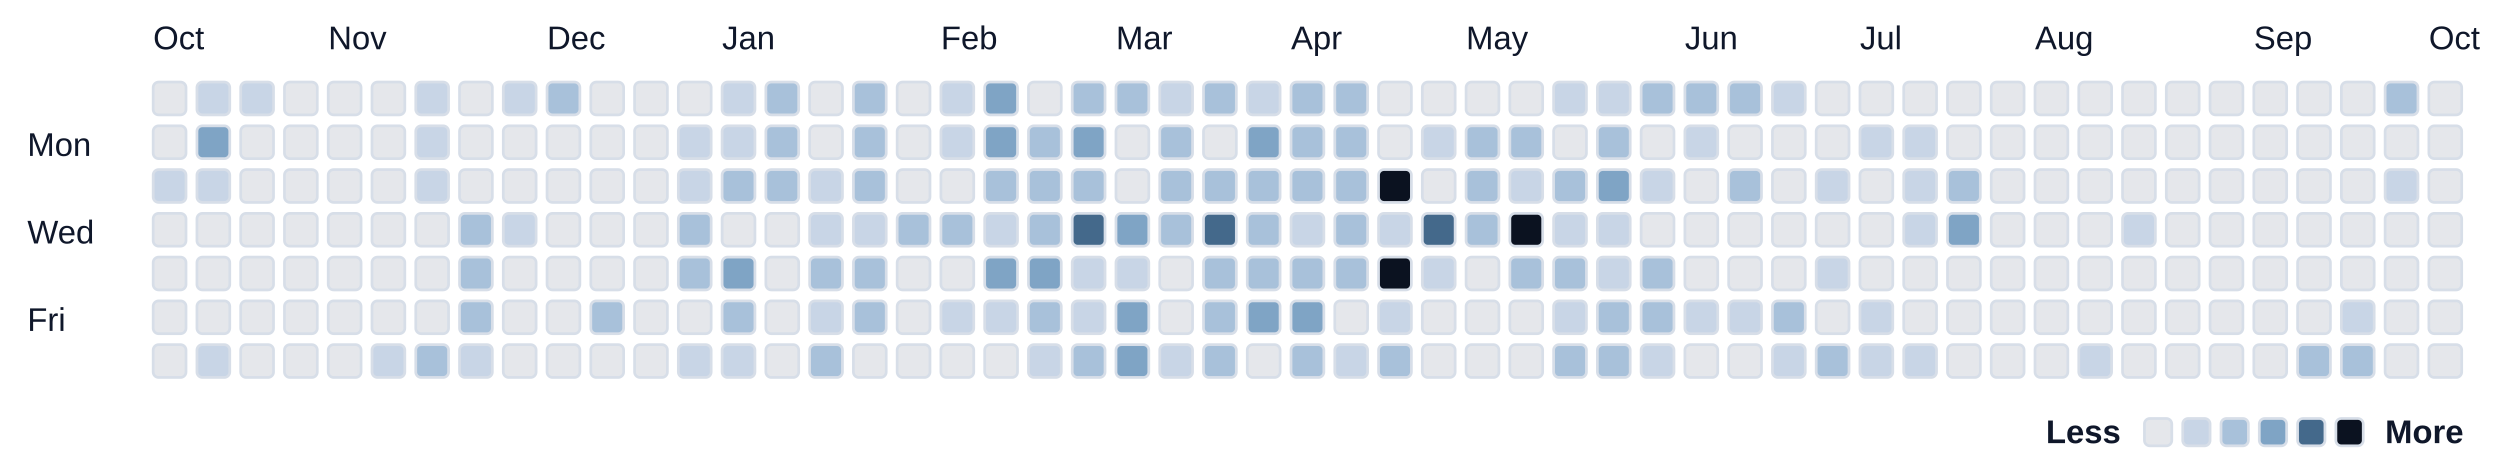
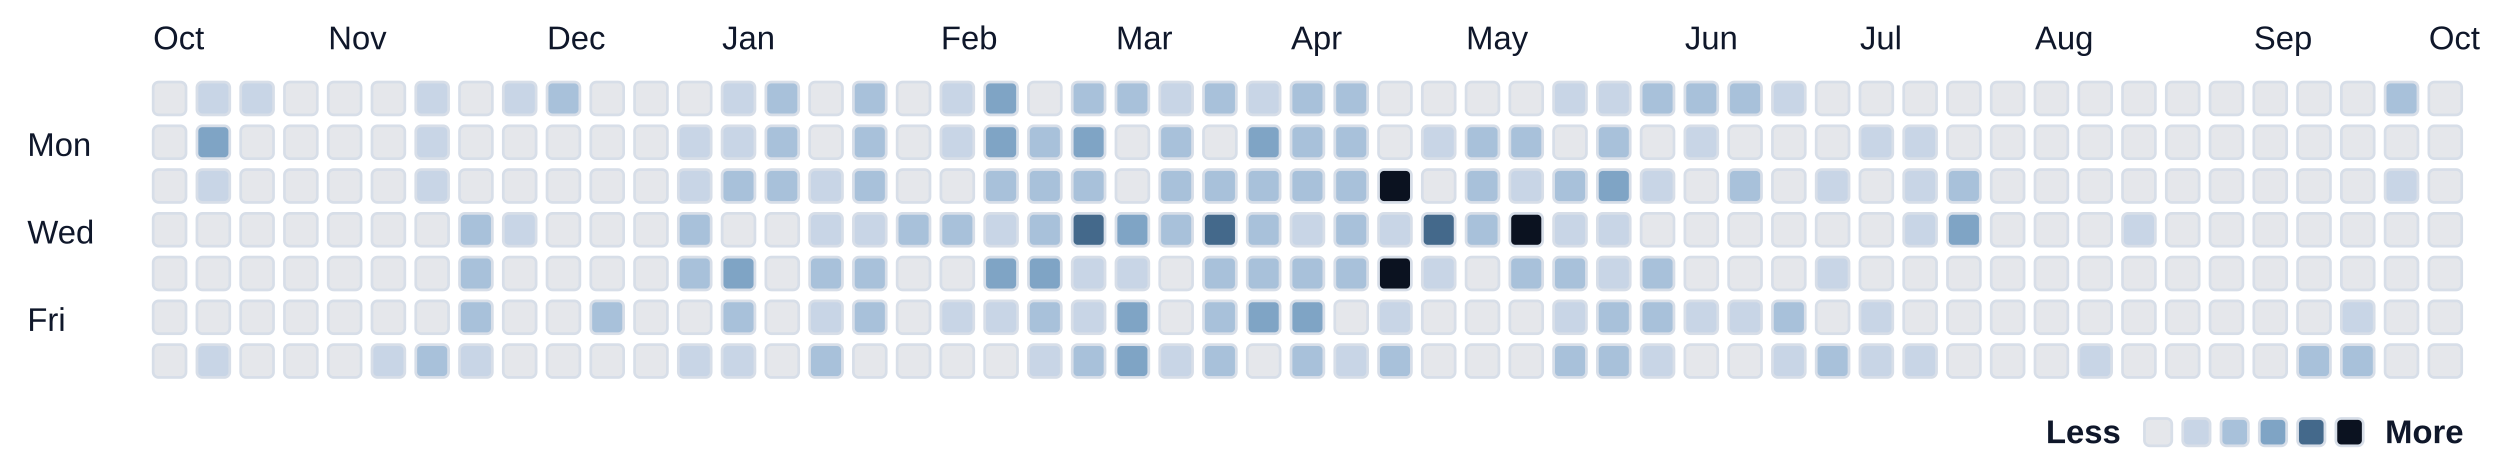
<svg xmlns="http://www.w3.org/2000/svg" baseProfile="tiny" height="174" version="1.2" width="914">
  <defs />
  <text fill="#0F172A" font-family="Segoe UI, Arial, sans-serif" font-size="12px" x="56" y="18">Oct</text>
  <text fill="#0F172A" font-family="Segoe UI, Arial, sans-serif" font-size="12px" x="120" y="18">Nov</text>
  <text fill="#0F172A" font-family="Segoe UI, Arial, sans-serif" font-size="12px" x="200" y="18">Dec</text>
  <text fill="#0F172A" font-family="Segoe UI, Arial, sans-serif" font-size="12px" x="264" y="18">Jan</text>
  <text fill="#0F172A" font-family="Segoe UI, Arial, sans-serif" font-size="12px" x="344" y="18">Feb</text>
  <text fill="#0F172A" font-family="Segoe UI, Arial, sans-serif" font-size="12px" x="408" y="18">Mar</text>
  <text fill="#0F172A" font-family="Segoe UI, Arial, sans-serif" font-size="12px" x="472" y="18">Apr</text>
  <text fill="#0F172A" font-family="Segoe UI, Arial, sans-serif" font-size="12px" x="536" y="18">May</text>
  <text fill="#0F172A" font-family="Segoe UI, Arial, sans-serif" font-size="12px" x="616" y="18">Jun</text>
  <text fill="#0F172A" font-family="Segoe UI, Arial, sans-serif" font-size="12px" x="680" y="18">Jul</text>
  <text fill="#0F172A" font-family="Segoe UI, Arial, sans-serif" font-size="12px" x="744" y="18">Aug</text>
  <text fill="#0F172A" font-family="Segoe UI, Arial, sans-serif" font-size="12px" x="824" y="18">Sep</text>
  <text fill="#0F172A" font-family="Segoe UI, Arial, sans-serif" font-size="12px" x="888" y="18">Oct</text>
  <text fill="#0F172A" font-family="Segoe UI, Arial, sans-serif" font-size="12px" x="10" y="57">Mon</text>
  <text fill="#0F172A" font-family="Segoe UI, Arial, sans-serif" font-size="12px" x="10" y="89">Wed</text>
  <text fill="#0F172A" font-family="Segoe UI, Arial, sans-serif" font-size="12px" x="10" y="121">Fri</text>
  <rect fill="#E5E7EB" height="12" rx="2" ry="2" stroke="#D7DEE8" stroke-width="1" width="12" x="56" y="30" />
  <rect fill="#E5E7EB" height="12" rx="2" ry="2" stroke="#D7DEE8" stroke-width="1" width="12" x="56" y="46" />
-   <rect fill="#C8D5E6" height="12" rx="2" ry="2" stroke="#D7DEE8" stroke-width="1" width="12" x="56" y="62" />
+   <rect fill="#E5E7EB" height="12" rx="2" ry="2" stroke="#D7DEE8" stroke-width="1" width="12" x="56" y="62" />
  <rect fill="#E5E7EB" height="12" rx="2" ry="2" stroke="#D7DEE8" stroke-width="1" width="12" x="56" y="78" />
  <rect fill="#E5E7EB" height="12" rx="2" ry="2" stroke="#D7DEE8" stroke-width="1" width="12" x="56" y="94" />
  <rect fill="#E5E7EB" height="12" rx="2" ry="2" stroke="#D7DEE8" stroke-width="1" width="12" x="56" y="110" />
  <rect fill="#E5E7EB" height="12" rx="2" ry="2" stroke="#D7DEE8" stroke-width="1" width="12" x="56" y="126" />
  <rect fill="#C8D5E6" height="12" rx="2" ry="2" stroke="#D7DEE8" stroke-width="1" width="12" x="72" y="30" />
  <rect fill="#7FA4C5" height="12" rx="2" ry="2" stroke="#D7DEE8" stroke-width="1" width="12" x="72" y="46" />
  <rect fill="#C8D5E6" height="12" rx="2" ry="2" stroke="#D7DEE8" stroke-width="1" width="12" x="72" y="62" />
  <rect fill="#E5E7EB" height="12" rx="2" ry="2" stroke="#D7DEE8" stroke-width="1" width="12" x="72" y="78" />
  <rect fill="#E5E7EB" height="12" rx="2" ry="2" stroke="#D7DEE8" stroke-width="1" width="12" x="72" y="94" />
  <rect fill="#E5E7EB" height="12" rx="2" ry="2" stroke="#D7DEE8" stroke-width="1" width="12" x="72" y="110" />
  <rect fill="#C8D5E6" height="12" rx="2" ry="2" stroke="#D7DEE8" stroke-width="1" width="12" x="72" y="126" />
  <rect fill="#C8D5E6" height="12" rx="2" ry="2" stroke="#D7DEE8" stroke-width="1" width="12" x="88" y="30" />
  <rect fill="#E5E7EB" height="12" rx="2" ry="2" stroke="#D7DEE8" stroke-width="1" width="12" x="88" y="46" />
  <rect fill="#E5E7EB" height="12" rx="2" ry="2" stroke="#D7DEE8" stroke-width="1" width="12" x="88" y="62" />
  <rect fill="#E5E7EB" height="12" rx="2" ry="2" stroke="#D7DEE8" stroke-width="1" width="12" x="88" y="78" />
  <rect fill="#E5E7EB" height="12" rx="2" ry="2" stroke="#D7DEE8" stroke-width="1" width="12" x="88" y="94" />
  <rect fill="#E5E7EB" height="12" rx="2" ry="2" stroke="#D7DEE8" stroke-width="1" width="12" x="88" y="110" />
  <rect fill="#E5E7EB" height="12" rx="2" ry="2" stroke="#D7DEE8" stroke-width="1" width="12" x="88" y="126" />
  <rect fill="#E5E7EB" height="12" rx="2" ry="2" stroke="#D7DEE8" stroke-width="1" width="12" x="104" y="30" />
  <rect fill="#E5E7EB" height="12" rx="2" ry="2" stroke="#D7DEE8" stroke-width="1" width="12" x="104" y="46" />
  <rect fill="#E5E7EB" height="12" rx="2" ry="2" stroke="#D7DEE8" stroke-width="1" width="12" x="104" y="62" />
  <rect fill="#E5E7EB" height="12" rx="2" ry="2" stroke="#D7DEE8" stroke-width="1" width="12" x="104" y="78" />
  <rect fill="#E5E7EB" height="12" rx="2" ry="2" stroke="#D7DEE8" stroke-width="1" width="12" x="104" y="94" />
  <rect fill="#E5E7EB" height="12" rx="2" ry="2" stroke="#D7DEE8" stroke-width="1" width="12" x="104" y="110" />
  <rect fill="#E5E7EB" height="12" rx="2" ry="2" stroke="#D7DEE8" stroke-width="1" width="12" x="104" y="126" />
  <rect fill="#E5E7EB" height="12" rx="2" ry="2" stroke="#D7DEE8" stroke-width="1" width="12" x="120" y="30" />
  <rect fill="#E5E7EB" height="12" rx="2" ry="2" stroke="#D7DEE8" stroke-width="1" width="12" x="120" y="46" />
  <rect fill="#E5E7EB" height="12" rx="2" ry="2" stroke="#D7DEE8" stroke-width="1" width="12" x="120" y="62" />
  <rect fill="#E5E7EB" height="12" rx="2" ry="2" stroke="#D7DEE8" stroke-width="1" width="12" x="120" y="78" />
  <rect fill="#E5E7EB" height="12" rx="2" ry="2" stroke="#D7DEE8" stroke-width="1" width="12" x="120" y="94" />
  <rect fill="#E5E7EB" height="12" rx="2" ry="2" stroke="#D7DEE8" stroke-width="1" width="12" x="120" y="110" />
  <rect fill="#E5E7EB" height="12" rx="2" ry="2" stroke="#D7DEE8" stroke-width="1" width="12" x="120" y="126" />
  <rect fill="#E5E7EB" height="12" rx="2" ry="2" stroke="#D7DEE8" stroke-width="1" width="12" x="136" y="30" />
  <rect fill="#E5E7EB" height="12" rx="2" ry="2" stroke="#D7DEE8" stroke-width="1" width="12" x="136" y="46" />
  <rect fill="#E5E7EB" height="12" rx="2" ry="2" stroke="#D7DEE8" stroke-width="1" width="12" x="136" y="62" />
  <rect fill="#E5E7EB" height="12" rx="2" ry="2" stroke="#D7DEE8" stroke-width="1" width="12" x="136" y="78" />
  <rect fill="#E5E7EB" height="12" rx="2" ry="2" stroke="#D7DEE8" stroke-width="1" width="12" x="136" y="94" />
  <rect fill="#E5E7EB" height="12" rx="2" ry="2" stroke="#D7DEE8" stroke-width="1" width="12" x="136" y="110" />
  <rect fill="#C8D5E6" height="12" rx="2" ry="2" stroke="#D7DEE8" stroke-width="1" width="12" x="136" y="126" />
  <rect fill="#C8D5E6" height="12" rx="2" ry="2" stroke="#D7DEE8" stroke-width="1" width="12" x="152" y="30" />
  <rect fill="#C8D5E6" height="12" rx="2" ry="2" stroke="#D7DEE8" stroke-width="1" width="12" x="152" y="46" />
  <rect fill="#C8D5E6" height="12" rx="2" ry="2" stroke="#D7DEE8" stroke-width="1" width="12" x="152" y="62" />
  <rect fill="#E5E7EB" height="12" rx="2" ry="2" stroke="#D7DEE8" stroke-width="1" width="12" x="152" y="78" />
  <rect fill="#E5E7EB" height="12" rx="2" ry="2" stroke="#D7DEE8" stroke-width="1" width="12" x="152" y="94" />
  <rect fill="#E5E7EB" height="12" rx="2" ry="2" stroke="#D7DEE8" stroke-width="1" width="12" x="152" y="110" />
  <rect fill="#A8C1DA" height="12" rx="2" ry="2" stroke="#D7DEE8" stroke-width="1" width="12" x="152" y="126" />
  <rect fill="#E5E7EB" height="12" rx="2" ry="2" stroke="#D7DEE8" stroke-width="1" width="12" x="168" y="30" />
  <rect fill="#E5E7EB" height="12" rx="2" ry="2" stroke="#D7DEE8" stroke-width="1" width="12" x="168" y="46" />
  <rect fill="#E5E7EB" height="12" rx="2" ry="2" stroke="#D7DEE8" stroke-width="1" width="12" x="168" y="62" />
  <rect fill="#A8C1DA" height="12" rx="2" ry="2" stroke="#D7DEE8" stroke-width="1" width="12" x="168" y="78" />
  <rect fill="#A8C1DA" height="12" rx="2" ry="2" stroke="#D7DEE8" stroke-width="1" width="12" x="168" y="94" />
  <rect fill="#A8C1DA" height="12" rx="2" ry="2" stroke="#D7DEE8" stroke-width="1" width="12" x="168" y="110" />
  <rect fill="#C8D5E6" height="12" rx="2" ry="2" stroke="#D7DEE8" stroke-width="1" width="12" x="168" y="126" />
  <rect fill="#C8D5E6" height="12" rx="2" ry="2" stroke="#D7DEE8" stroke-width="1" width="12" x="184" y="30" />
  <rect fill="#E5E7EB" height="12" rx="2" ry="2" stroke="#D7DEE8" stroke-width="1" width="12" x="184" y="46" />
  <rect fill="#E5E7EB" height="12" rx="2" ry="2" stroke="#D7DEE8" stroke-width="1" width="12" x="184" y="62" />
  <rect fill="#C8D5E6" height="12" rx="2" ry="2" stroke="#D7DEE8" stroke-width="1" width="12" x="184" y="78" />
  <rect fill="#E5E7EB" height="12" rx="2" ry="2" stroke="#D7DEE8" stroke-width="1" width="12" x="184" y="94" />
  <rect fill="#E5E7EB" height="12" rx="2" ry="2" stroke="#D7DEE8" stroke-width="1" width="12" x="184" y="110" />
  <rect fill="#E5E7EB" height="12" rx="2" ry="2" stroke="#D7DEE8" stroke-width="1" width="12" x="184" y="126" />
  <rect fill="#A8C1DA" height="12" rx="2" ry="2" stroke="#D7DEE8" stroke-width="1" width="12" x="200" y="30" />
  <rect fill="#E5E7EB" height="12" rx="2" ry="2" stroke="#D7DEE8" stroke-width="1" width="12" x="200" y="46" />
  <rect fill="#E5E7EB" height="12" rx="2" ry="2" stroke="#D7DEE8" stroke-width="1" width="12" x="200" y="62" />
  <rect fill="#E5E7EB" height="12" rx="2" ry="2" stroke="#D7DEE8" stroke-width="1" width="12" x="200" y="78" />
  <rect fill="#E5E7EB" height="12" rx="2" ry="2" stroke="#D7DEE8" stroke-width="1" width="12" x="200" y="94" />
  <rect fill="#E5E7EB" height="12" rx="2" ry="2" stroke="#D7DEE8" stroke-width="1" width="12" x="200" y="110" />
  <rect fill="#E5E7EB" height="12" rx="2" ry="2" stroke="#D7DEE8" stroke-width="1" width="12" x="200" y="126" />
  <rect fill="#E5E7EB" height="12" rx="2" ry="2" stroke="#D7DEE8" stroke-width="1" width="12" x="216" y="30" />
  <rect fill="#E5E7EB" height="12" rx="2" ry="2" stroke="#D7DEE8" stroke-width="1" width="12" x="216" y="46" />
  <rect fill="#E5E7EB" height="12" rx="2" ry="2" stroke="#D7DEE8" stroke-width="1" width="12" x="216" y="62" />
  <rect fill="#E5E7EB" height="12" rx="2" ry="2" stroke="#D7DEE8" stroke-width="1" width="12" x="216" y="78" />
  <rect fill="#E5E7EB" height="12" rx="2" ry="2" stroke="#D7DEE8" stroke-width="1" width="12" x="216" y="94" />
  <rect fill="#A8C1DA" height="12" rx="2" ry="2" stroke="#D7DEE8" stroke-width="1" width="12" x="216" y="110" />
  <rect fill="#E5E7EB" height="12" rx="2" ry="2" stroke="#D7DEE8" stroke-width="1" width="12" x="216" y="126" />
  <rect fill="#E5E7EB" height="12" rx="2" ry="2" stroke="#D7DEE8" stroke-width="1" width="12" x="232" y="30" />
  <rect fill="#E5E7EB" height="12" rx="2" ry="2" stroke="#D7DEE8" stroke-width="1" width="12" x="232" y="46" />
  <rect fill="#E5E7EB" height="12" rx="2" ry="2" stroke="#D7DEE8" stroke-width="1" width="12" x="232" y="62" />
  <rect fill="#E5E7EB" height="12" rx="2" ry="2" stroke="#D7DEE8" stroke-width="1" width="12" x="232" y="78" />
  <rect fill="#E5E7EB" height="12" rx="2" ry="2" stroke="#D7DEE8" stroke-width="1" width="12" x="232" y="94" />
  <rect fill="#E5E7EB" height="12" rx="2" ry="2" stroke="#D7DEE8" stroke-width="1" width="12" x="232" y="110" />
  <rect fill="#E5E7EB" height="12" rx="2" ry="2" stroke="#D7DEE8" stroke-width="1" width="12" x="232" y="126" />
  <rect fill="#E5E7EB" height="12" rx="2" ry="2" stroke="#D7DEE8" stroke-width="1" width="12" x="248" y="30" />
  <rect fill="#C8D5E6" height="12" rx="2" ry="2" stroke="#D7DEE8" stroke-width="1" width="12" x="248" y="46" />
  <rect fill="#C8D5E6" height="12" rx="2" ry="2" stroke="#D7DEE8" stroke-width="1" width="12" x="248" y="62" />
  <rect fill="#A8C1DA" height="12" rx="2" ry="2" stroke="#D7DEE8" stroke-width="1" width="12" x="248" y="78" />
  <rect fill="#A8C1DA" height="12" rx="2" ry="2" stroke="#D7DEE8" stroke-width="1" width="12" x="248" y="94" />
  <rect fill="#E5E7EB" height="12" rx="2" ry="2" stroke="#D7DEE8" stroke-width="1" width="12" x="248" y="110" />
  <rect fill="#C8D5E6" height="12" rx="2" ry="2" stroke="#D7DEE8" stroke-width="1" width="12" x="248" y="126" />
  <rect fill="#C8D5E6" height="12" rx="2" ry="2" stroke="#D7DEE8" stroke-width="1" width="12" x="264" y="30" />
  <rect fill="#C8D5E6" height="12" rx="2" ry="2" stroke="#D7DEE8" stroke-width="1" width="12" x="264" y="46" />
  <rect fill="#A8C1DA" height="12" rx="2" ry="2" stroke="#D7DEE8" stroke-width="1" width="12" x="264" y="62" />
  <rect fill="#E5E7EB" height="12" rx="2" ry="2" stroke="#D7DEE8" stroke-width="1" width="12" x="264" y="78" />
  <rect fill="#7FA4C5" height="12" rx="2" ry="2" stroke="#D7DEE8" stroke-width="1" width="12" x="264" y="94" />
  <rect fill="#A8C1DA" height="12" rx="2" ry="2" stroke="#D7DEE8" stroke-width="1" width="12" x="264" y="110" />
  <rect fill="#C8D5E6" height="12" rx="2" ry="2" stroke="#D7DEE8" stroke-width="1" width="12" x="264" y="126" />
  <rect fill="#A8C1DA" height="12" rx="2" ry="2" stroke="#D7DEE8" stroke-width="1" width="12" x="280" y="30" />
  <rect fill="#A8C1DA" height="12" rx="2" ry="2" stroke="#D7DEE8" stroke-width="1" width="12" x="280" y="46" />
  <rect fill="#A8C1DA" height="12" rx="2" ry="2" stroke="#D7DEE8" stroke-width="1" width="12" x="280" y="62" />
  <rect fill="#E5E7EB" height="12" rx="2" ry="2" stroke="#D7DEE8" stroke-width="1" width="12" x="280" y="78" />
  <rect fill="#E5E7EB" height="12" rx="2" ry="2" stroke="#D7DEE8" stroke-width="1" width="12" x="280" y="94" />
  <rect fill="#E5E7EB" height="12" rx="2" ry="2" stroke="#D7DEE8" stroke-width="1" width="12" x="280" y="110" />
  <rect fill="#E5E7EB" height="12" rx="2" ry="2" stroke="#D7DEE8" stroke-width="1" width="12" x="280" y="126" />
  <rect fill="#E5E7EB" height="12" rx="2" ry="2" stroke="#D7DEE8" stroke-width="1" width="12" x="296" y="30" />
  <rect fill="#E5E7EB" height="12" rx="2" ry="2" stroke="#D7DEE8" stroke-width="1" width="12" x="296" y="46" />
  <rect fill="#C8D5E6" height="12" rx="2" ry="2" stroke="#D7DEE8" stroke-width="1" width="12" x="296" y="62" />
  <rect fill="#C8D5E6" height="12" rx="2" ry="2" stroke="#D7DEE8" stroke-width="1" width="12" x="296" y="78" />
  <rect fill="#A8C1DA" height="12" rx="2" ry="2" stroke="#D7DEE8" stroke-width="1" width="12" x="296" y="94" />
  <rect fill="#C8D5E6" height="12" rx="2" ry="2" stroke="#D7DEE8" stroke-width="1" width="12" x="296" y="110" />
  <rect fill="#A8C1DA" height="12" rx="2" ry="2" stroke="#D7DEE8" stroke-width="1" width="12" x="296" y="126" />
  <rect fill="#A8C1DA" height="12" rx="2" ry="2" stroke="#D7DEE8" stroke-width="1" width="12" x="312" y="30" />
  <rect fill="#A8C1DA" height="12" rx="2" ry="2" stroke="#D7DEE8" stroke-width="1" width="12" x="312" y="46" />
  <rect fill="#A8C1DA" height="12" rx="2" ry="2" stroke="#D7DEE8" stroke-width="1" width="12" x="312" y="62" />
  <rect fill="#C8D5E6" height="12" rx="2" ry="2" stroke="#D7DEE8" stroke-width="1" width="12" x="312" y="78" />
  <rect fill="#A8C1DA" height="12" rx="2" ry="2" stroke="#D7DEE8" stroke-width="1" width="12" x="312" y="94" />
  <rect fill="#A8C1DA" height="12" rx="2" ry="2" stroke="#D7DEE8" stroke-width="1" width="12" x="312" y="110" />
  <rect fill="#E5E7EB" height="12" rx="2" ry="2" stroke="#D7DEE8" stroke-width="1" width="12" x="312" y="126" />
  <rect fill="#E5E7EB" height="12" rx="2" ry="2" stroke="#D7DEE8" stroke-width="1" width="12" x="328" y="30" />
  <rect fill="#E5E7EB" height="12" rx="2" ry="2" stroke="#D7DEE8" stroke-width="1" width="12" x="328" y="46" />
  <rect fill="#E5E7EB" height="12" rx="2" ry="2" stroke="#D7DEE8" stroke-width="1" width="12" x="328" y="62" />
  <rect fill="#A8C1DA" height="12" rx="2" ry="2" stroke="#D7DEE8" stroke-width="1" width="12" x="328" y="78" />
  <rect fill="#E5E7EB" height="12" rx="2" ry="2" stroke="#D7DEE8" stroke-width="1" width="12" x="328" y="94" />
  <rect fill="#E5E7EB" height="12" rx="2" ry="2" stroke="#D7DEE8" stroke-width="1" width="12" x="328" y="110" />
  <rect fill="#E5E7EB" height="12" rx="2" ry="2" stroke="#D7DEE8" stroke-width="1" width="12" x="328" y="126" />
  <rect fill="#C8D5E6" height="12" rx="2" ry="2" stroke="#D7DEE8" stroke-width="1" width="12" x="344" y="30" />
  <rect fill="#C8D5E6" height="12" rx="2" ry="2" stroke="#D7DEE8" stroke-width="1" width="12" x="344" y="46" />
  <rect fill="#E5E7EB" height="12" rx="2" ry="2" stroke="#D7DEE8" stroke-width="1" width="12" x="344" y="62" />
  <rect fill="#A8C1DA" height="12" rx="2" ry="2" stroke="#D7DEE8" stroke-width="1" width="12" x="344" y="78" />
  <rect fill="#E5E7EB" height="12" rx="2" ry="2" stroke="#D7DEE8" stroke-width="1" width="12" x="344" y="94" />
  <rect fill="#C8D5E6" height="12" rx="2" ry="2" stroke="#D7DEE8" stroke-width="1" width="12" x="344" y="110" />
  <rect fill="#E5E7EB" height="12" rx="2" ry="2" stroke="#D7DEE8" stroke-width="1" width="12" x="344" y="126" />
  <rect fill="#7FA4C5" height="12" rx="2" ry="2" stroke="#D7DEE8" stroke-width="1" width="12" x="360" y="30" />
  <rect fill="#7FA4C5" height="12" rx="2" ry="2" stroke="#D7DEE8" stroke-width="1" width="12" x="360" y="46" />
  <rect fill="#A8C1DA" height="12" rx="2" ry="2" stroke="#D7DEE8" stroke-width="1" width="12" x="360" y="62" />
  <rect fill="#C8D5E6" height="12" rx="2" ry="2" stroke="#D7DEE8" stroke-width="1" width="12" x="360" y="78" />
  <rect fill="#7FA4C5" height="12" rx="2" ry="2" stroke="#D7DEE8" stroke-width="1" width="12" x="360" y="94" />
  <rect fill="#C8D5E6" height="12" rx="2" ry="2" stroke="#D7DEE8" stroke-width="1" width="12" x="360" y="110" />
  <rect fill="#E5E7EB" height="12" rx="2" ry="2" stroke="#D7DEE8" stroke-width="1" width="12" x="360" y="126" />
  <rect fill="#E5E7EB" height="12" rx="2" ry="2" stroke="#D7DEE8" stroke-width="1" width="12" x="376" y="30" />
  <rect fill="#A8C1DA" height="12" rx="2" ry="2" stroke="#D7DEE8" stroke-width="1" width="12" x="376" y="46" />
  <rect fill="#A8C1DA" height="12" rx="2" ry="2" stroke="#D7DEE8" stroke-width="1" width="12" x="376" y="62" />
  <rect fill="#A8C1DA" height="12" rx="2" ry="2" stroke="#D7DEE8" stroke-width="1" width="12" x="376" y="78" />
  <rect fill="#7FA4C5" height="12" rx="2" ry="2" stroke="#D7DEE8" stroke-width="1" width="12" x="376" y="94" />
  <rect fill="#A8C1DA" height="12" rx="2" ry="2" stroke="#D7DEE8" stroke-width="1" width="12" x="376" y="110" />
  <rect fill="#C8D5E6" height="12" rx="2" ry="2" stroke="#D7DEE8" stroke-width="1" width="12" x="376" y="126" />
  <rect fill="#A8C1DA" height="12" rx="2" ry="2" stroke="#D7DEE8" stroke-width="1" width="12" x="392" y="30" />
  <rect fill="#7FA4C5" height="12" rx="2" ry="2" stroke="#D7DEE8" stroke-width="1" width="12" x="392" y="46" />
  <rect fill="#A8C1DA" height="12" rx="2" ry="2" stroke="#D7DEE8" stroke-width="1" width="12" x="392" y="62" />
  <rect fill="#44698B" height="12" rx="2" ry="2" stroke="#D7DEE8" stroke-width="1" width="12" x="392" y="78" />
  <rect fill="#C8D5E6" height="12" rx="2" ry="2" stroke="#D7DEE8" stroke-width="1" width="12" x="392" y="94" />
  <rect fill="#C8D5E6" height="12" rx="2" ry="2" stroke="#D7DEE8" stroke-width="1" width="12" x="392" y="110" />
  <rect fill="#A8C1DA" height="12" rx="2" ry="2" stroke="#D7DEE8" stroke-width="1" width="12" x="392" y="126" />
  <rect fill="#A8C1DA" height="12" rx="2" ry="2" stroke="#D7DEE8" stroke-width="1" width="12" x="408" y="30" />
  <rect fill="#E5E7EB" height="12" rx="2" ry="2" stroke="#D7DEE8" stroke-width="1" width="12" x="408" y="46" />
  <rect fill="#E5E7EB" height="12" rx="2" ry="2" stroke="#D7DEE8" stroke-width="1" width="12" x="408" y="62" />
  <rect fill="#7FA4C5" height="12" rx="2" ry="2" stroke="#D7DEE8" stroke-width="1" width="12" x="408" y="78" />
  <rect fill="#C8D5E6" height="12" rx="2" ry="2" stroke="#D7DEE8" stroke-width="1" width="12" x="408" y="94" />
  <rect fill="#7FA4C5" height="12" rx="2" ry="2" stroke="#D7DEE8" stroke-width="1" width="12" x="408" y="110" />
  <rect fill="#7FA4C5" height="12" rx="2" ry="2" stroke="#D7DEE8" stroke-width="1" width="12" x="408" y="126" />
  <rect fill="#C8D5E6" height="12" rx="2" ry="2" stroke="#D7DEE8" stroke-width="1" width="12" x="424" y="30" />
  <rect fill="#A8C1DA" height="12" rx="2" ry="2" stroke="#D7DEE8" stroke-width="1" width="12" x="424" y="46" />
  <rect fill="#A8C1DA" height="12" rx="2" ry="2" stroke="#D7DEE8" stroke-width="1" width="12" x="424" y="62" />
  <rect fill="#A8C1DA" height="12" rx="2" ry="2" stroke="#D7DEE8" stroke-width="1" width="12" x="424" y="78" />
  <rect fill="#E5E7EB" height="12" rx="2" ry="2" stroke="#D7DEE8" stroke-width="1" width="12" x="424" y="94" />
  <rect fill="#E5E7EB" height="12" rx="2" ry="2" stroke="#D7DEE8" stroke-width="1" width="12" x="424" y="110" />
  <rect fill="#C8D5E6" height="12" rx="2" ry="2" stroke="#D7DEE8" stroke-width="1" width="12" x="424" y="126" />
  <rect fill="#A8C1DA" height="12" rx="2" ry="2" stroke="#D7DEE8" stroke-width="1" width="12" x="440" y="30" />
  <rect fill="#E5E7EB" height="12" rx="2" ry="2" stroke="#D7DEE8" stroke-width="1" width="12" x="440" y="46" />
  <rect fill="#A8C1DA" height="12" rx="2" ry="2" stroke="#D7DEE8" stroke-width="1" width="12" x="440" y="62" />
  <rect fill="#44698B" height="12" rx="2" ry="2" stroke="#D7DEE8" stroke-width="1" width="12" x="440" y="78" />
  <rect fill="#A8C1DA" height="12" rx="2" ry="2" stroke="#D7DEE8" stroke-width="1" width="12" x="440" y="94" />
  <rect fill="#A8C1DA" height="12" rx="2" ry="2" stroke="#D7DEE8" stroke-width="1" width="12" x="440" y="110" />
  <rect fill="#A8C1DA" height="12" rx="2" ry="2" stroke="#D7DEE8" stroke-width="1" width="12" x="440" y="126" />
  <rect fill="#C8D5E6" height="12" rx="2" ry="2" stroke="#D7DEE8" stroke-width="1" width="12" x="456" y="30" />
  <rect fill="#7FA4C5" height="12" rx="2" ry="2" stroke="#D7DEE8" stroke-width="1" width="12" x="456" y="46" />
  <rect fill="#A8C1DA" height="12" rx="2" ry="2" stroke="#D7DEE8" stroke-width="1" width="12" x="456" y="62" />
  <rect fill="#A8C1DA" height="12" rx="2" ry="2" stroke="#D7DEE8" stroke-width="1" width="12" x="456" y="78" />
  <rect fill="#A8C1DA" height="12" rx="2" ry="2" stroke="#D7DEE8" stroke-width="1" width="12" x="456" y="94" />
  <rect fill="#7FA4C5" height="12" rx="2" ry="2" stroke="#D7DEE8" stroke-width="1" width="12" x="456" y="110" />
  <rect fill="#E5E7EB" height="12" rx="2" ry="2" stroke="#D7DEE8" stroke-width="1" width="12" x="456" y="126" />
  <rect fill="#A8C1DA" height="12" rx="2" ry="2" stroke="#D7DEE8" stroke-width="1" width="12" x="472" y="30" />
  <rect fill="#A8C1DA" height="12" rx="2" ry="2" stroke="#D7DEE8" stroke-width="1" width="12" x="472" y="46" />
  <rect fill="#A8C1DA" height="12" rx="2" ry="2" stroke="#D7DEE8" stroke-width="1" width="12" x="472" y="62" />
  <rect fill="#C8D5E6" height="12" rx="2" ry="2" stroke="#D7DEE8" stroke-width="1" width="12" x="472" y="78" />
  <rect fill="#A8C1DA" height="12" rx="2" ry="2" stroke="#D7DEE8" stroke-width="1" width="12" x="472" y="94" />
  <rect fill="#7FA4C5" height="12" rx="2" ry="2" stroke="#D7DEE8" stroke-width="1" width="12" x="472" y="110" />
  <rect fill="#A8C1DA" height="12" rx="2" ry="2" stroke="#D7DEE8" stroke-width="1" width="12" x="472" y="126" />
  <rect fill="#A8C1DA" height="12" rx="2" ry="2" stroke="#D7DEE8" stroke-width="1" width="12" x="488" y="30" />
  <rect fill="#A8C1DA" height="12" rx="2" ry="2" stroke="#D7DEE8" stroke-width="1" width="12" x="488" y="46" />
  <rect fill="#A8C1DA" height="12" rx="2" ry="2" stroke="#D7DEE8" stroke-width="1" width="12" x="488" y="62" />
  <rect fill="#A8C1DA" height="12" rx="2" ry="2" stroke="#D7DEE8" stroke-width="1" width="12" x="488" y="78" />
  <rect fill="#A8C1DA" height="12" rx="2" ry="2" stroke="#D7DEE8" stroke-width="1" width="12" x="488" y="94" />
  <rect fill="#E5E7EB" height="12" rx="2" ry="2" stroke="#D7DEE8" stroke-width="1" width="12" x="488" y="110" />
  <rect fill="#C8D5E6" height="12" rx="2" ry="2" stroke="#D7DEE8" stroke-width="1" width="12" x="488" y="126" />
  <rect fill="#E5E7EB" height="12" rx="2" ry="2" stroke="#D7DEE8" stroke-width="1" width="12" x="504" y="30" />
  <rect fill="#E5E7EB" height="12" rx="2" ry="2" stroke="#D7DEE8" stroke-width="1" width="12" x="504" y="46" />
  <rect fill="#0B1220" height="12" rx="2" ry="2" stroke="#D7DEE8" stroke-width="1" width="12" x="504" y="62" />
  <rect fill="#C8D5E6" height="12" rx="2" ry="2" stroke="#D7DEE8" stroke-width="1" width="12" x="504" y="78" />
  <rect fill="#0B1220" height="12" rx="2" ry="2" stroke="#D7DEE8" stroke-width="1" width="12" x="504" y="94" />
  <rect fill="#C8D5E6" height="12" rx="2" ry="2" stroke="#D7DEE8" stroke-width="1" width="12" x="504" y="110" />
  <rect fill="#A8C1DA" height="12" rx="2" ry="2" stroke="#D7DEE8" stroke-width="1" width="12" x="504" y="126" />
  <rect fill="#E5E7EB" height="12" rx="2" ry="2" stroke="#D7DEE8" stroke-width="1" width="12" x="520" y="30" />
  <rect fill="#C8D5E6" height="12" rx="2" ry="2" stroke="#D7DEE8" stroke-width="1" width="12" x="520" y="46" />
  <rect fill="#E5E7EB" height="12" rx="2" ry="2" stroke="#D7DEE8" stroke-width="1" width="12" x="520" y="62" />
  <rect fill="#44698B" height="12" rx="2" ry="2" stroke="#D7DEE8" stroke-width="1" width="12" x="520" y="78" />
  <rect fill="#C8D5E6" height="12" rx="2" ry="2" stroke="#D7DEE8" stroke-width="1" width="12" x="520" y="94" />
  <rect fill="#E5E7EB" height="12" rx="2" ry="2" stroke="#D7DEE8" stroke-width="1" width="12" x="520" y="110" />
  <rect fill="#E5E7EB" height="12" rx="2" ry="2" stroke="#D7DEE8" stroke-width="1" width="12" x="520" y="126" />
  <rect fill="#E5E7EB" height="12" rx="2" ry="2" stroke="#D7DEE8" stroke-width="1" width="12" x="536" y="30" />
  <rect fill="#A8C1DA" height="12" rx="2" ry="2" stroke="#D7DEE8" stroke-width="1" width="12" x="536" y="46" />
  <rect fill="#A8C1DA" height="12" rx="2" ry="2" stroke="#D7DEE8" stroke-width="1" width="12" x="536" y="62" />
  <rect fill="#A8C1DA" height="12" rx="2" ry="2" stroke="#D7DEE8" stroke-width="1" width="12" x="536" y="78" />
  <rect fill="#E5E7EB" height="12" rx="2" ry="2" stroke="#D7DEE8" stroke-width="1" width="12" x="536" y="94" />
  <rect fill="#E5E7EB" height="12" rx="2" ry="2" stroke="#D7DEE8" stroke-width="1" width="12" x="536" y="110" />
  <rect fill="#E5E7EB" height="12" rx="2" ry="2" stroke="#D7DEE8" stroke-width="1" width="12" x="536" y="126" />
  <rect fill="#E5E7EB" height="12" rx="2" ry="2" stroke="#D7DEE8" stroke-width="1" width="12" x="552" y="30" />
  <rect fill="#A8C1DA" height="12" rx="2" ry="2" stroke="#D7DEE8" stroke-width="1" width="12" x="552" y="46" />
  <rect fill="#C8D5E6" height="12" rx="2" ry="2" stroke="#D7DEE8" stroke-width="1" width="12" x="552" y="62" />
  <rect fill="#0B1220" height="12" rx="2" ry="2" stroke="#D7DEE8" stroke-width="1" width="12" x="552" y="78" />
  <rect fill="#A8C1DA" height="12" rx="2" ry="2" stroke="#D7DEE8" stroke-width="1" width="12" x="552" y="94" />
  <rect fill="#E5E7EB" height="12" rx="2" ry="2" stroke="#D7DEE8" stroke-width="1" width="12" x="552" y="110" />
  <rect fill="#E5E7EB" height="12" rx="2" ry="2" stroke="#D7DEE8" stroke-width="1" width="12" x="552" y="126" />
  <rect fill="#C8D5E6" height="12" rx="2" ry="2" stroke="#D7DEE8" stroke-width="1" width="12" x="568" y="30" />
  <rect fill="#E5E7EB" height="12" rx="2" ry="2" stroke="#D7DEE8" stroke-width="1" width="12" x="568" y="46" />
  <rect fill="#A8C1DA" height="12" rx="2" ry="2" stroke="#D7DEE8" stroke-width="1" width="12" x="568" y="62" />
  <rect fill="#C8D5E6" height="12" rx="2" ry="2" stroke="#D7DEE8" stroke-width="1" width="12" x="568" y="78" />
  <rect fill="#A8C1DA" height="12" rx="2" ry="2" stroke="#D7DEE8" stroke-width="1" width="12" x="568" y="94" />
  <rect fill="#C8D5E6" height="12" rx="2" ry="2" stroke="#D7DEE8" stroke-width="1" width="12" x="568" y="110" />
  <rect fill="#A8C1DA" height="12" rx="2" ry="2" stroke="#D7DEE8" stroke-width="1" width="12" x="568" y="126" />
  <rect fill="#C8D5E6" height="12" rx="2" ry="2" stroke="#D7DEE8" stroke-width="1" width="12" x="584" y="30" />
  <rect fill="#A8C1DA" height="12" rx="2" ry="2" stroke="#D7DEE8" stroke-width="1" width="12" x="584" y="46" />
  <rect fill="#7FA4C5" height="12" rx="2" ry="2" stroke="#D7DEE8" stroke-width="1" width="12" x="584" y="62" />
  <rect fill="#C8D5E6" height="12" rx="2" ry="2" stroke="#D7DEE8" stroke-width="1" width="12" x="584" y="78" />
  <rect fill="#C8D5E6" height="12" rx="2" ry="2" stroke="#D7DEE8" stroke-width="1" width="12" x="584" y="94" />
  <rect fill="#A8C1DA" height="12" rx="2" ry="2" stroke="#D7DEE8" stroke-width="1" width="12" x="584" y="110" />
  <rect fill="#A8C1DA" height="12" rx="2" ry="2" stroke="#D7DEE8" stroke-width="1" width="12" x="584" y="126" />
  <rect fill="#A8C1DA" height="12" rx="2" ry="2" stroke="#D7DEE8" stroke-width="1" width="12" x="600" y="30" />
  <rect fill="#E5E7EB" height="12" rx="2" ry="2" stroke="#D7DEE8" stroke-width="1" width="12" x="600" y="46" />
  <rect fill="#C8D5E6" height="12" rx="2" ry="2" stroke="#D7DEE8" stroke-width="1" width="12" x="600" y="62" />
  <rect fill="#E5E7EB" height="12" rx="2" ry="2" stroke="#D7DEE8" stroke-width="1" width="12" x="600" y="78" />
  <rect fill="#A8C1DA" height="12" rx="2" ry="2" stroke="#D7DEE8" stroke-width="1" width="12" x="600" y="94" />
  <rect fill="#A8C1DA" height="12" rx="2" ry="2" stroke="#D7DEE8" stroke-width="1" width="12" x="600" y="110" />
  <rect fill="#C8D5E6" height="12" rx="2" ry="2" stroke="#D7DEE8" stroke-width="1" width="12" x="600" y="126" />
  <rect fill="#A8C1DA" height="12" rx="2" ry="2" stroke="#D7DEE8" stroke-width="1" width="12" x="616" y="30" />
  <rect fill="#C8D5E6" height="12" rx="2" ry="2" stroke="#D7DEE8" stroke-width="1" width="12" x="616" y="46" />
  <rect fill="#E5E7EB" height="12" rx="2" ry="2" stroke="#D7DEE8" stroke-width="1" width="12" x="616" y="62" />
  <rect fill="#E5E7EB" height="12" rx="2" ry="2" stroke="#D7DEE8" stroke-width="1" width="12" x="616" y="78" />
  <rect fill="#E5E7EB" height="12" rx="2" ry="2" stroke="#D7DEE8" stroke-width="1" width="12" x="616" y="94" />
  <rect fill="#C8D5E6" height="12" rx="2" ry="2" stroke="#D7DEE8" stroke-width="1" width="12" x="616" y="110" />
  <rect fill="#E5E7EB" height="12" rx="2" ry="2" stroke="#D7DEE8" stroke-width="1" width="12" x="616" y="126" />
  <rect fill="#A8C1DA" height="12" rx="2" ry="2" stroke="#D7DEE8" stroke-width="1" width="12" x="632" y="30" />
  <rect fill="#E5E7EB" height="12" rx="2" ry="2" stroke="#D7DEE8" stroke-width="1" width="12" x="632" y="46" />
  <rect fill="#A8C1DA" height="12" rx="2" ry="2" stroke="#D7DEE8" stroke-width="1" width="12" x="632" y="62" />
  <rect fill="#E5E7EB" height="12" rx="2" ry="2" stroke="#D7DEE8" stroke-width="1" width="12" x="632" y="78" />
  <rect fill="#E5E7EB" height="12" rx="2" ry="2" stroke="#D7DEE8" stroke-width="1" width="12" x="632" y="94" />
  <rect fill="#C8D5E6" height="12" rx="2" ry="2" stroke="#D7DEE8" stroke-width="1" width="12" x="632" y="110" />
  <rect fill="#E5E7EB" height="12" rx="2" ry="2" stroke="#D7DEE8" stroke-width="1" width="12" x="632" y="126" />
  <rect fill="#C8D5E6" height="12" rx="2" ry="2" stroke="#D7DEE8" stroke-width="1" width="12" x="648" y="30" />
  <rect fill="#E5E7EB" height="12" rx="2" ry="2" stroke="#D7DEE8" stroke-width="1" width="12" x="648" y="46" />
  <rect fill="#E5E7EB" height="12" rx="2" ry="2" stroke="#D7DEE8" stroke-width="1" width="12" x="648" y="62" />
  <rect fill="#E5E7EB" height="12" rx="2" ry="2" stroke="#D7DEE8" stroke-width="1" width="12" x="648" y="78" />
  <rect fill="#E5E7EB" height="12" rx="2" ry="2" stroke="#D7DEE8" stroke-width="1" width="12" x="648" y="94" />
  <rect fill="#A8C1DA" height="12" rx="2" ry="2" stroke="#D7DEE8" stroke-width="1" width="12" x="648" y="110" />
  <rect fill="#C8D5E6" height="12" rx="2" ry="2" stroke="#D7DEE8" stroke-width="1" width="12" x="648" y="126" />
  <rect fill="#E5E7EB" height="12" rx="2" ry="2" stroke="#D7DEE8" stroke-width="1" width="12" x="664" y="30" />
  <rect fill="#E5E7EB" height="12" rx="2" ry="2" stroke="#D7DEE8" stroke-width="1" width="12" x="664" y="46" />
  <rect fill="#C8D5E6" height="12" rx="2" ry="2" stroke="#D7DEE8" stroke-width="1" width="12" x="664" y="62" />
  <rect fill="#E5E7EB" height="12" rx="2" ry="2" stroke="#D7DEE8" stroke-width="1" width="12" x="664" y="78" />
  <rect fill="#C8D5E6" height="12" rx="2" ry="2" stroke="#D7DEE8" stroke-width="1" width="12" x="664" y="94" />
  <rect fill="#E5E7EB" height="12" rx="2" ry="2" stroke="#D7DEE8" stroke-width="1" width="12" x="664" y="110" />
  <rect fill="#A8C1DA" height="12" rx="2" ry="2" stroke="#D7DEE8" stroke-width="1" width="12" x="664" y="126" />
  <rect fill="#E5E7EB" height="12" rx="2" ry="2" stroke="#D7DEE8" stroke-width="1" width="12" x="680" y="30" />
  <rect fill="#C8D5E6" height="12" rx="2" ry="2" stroke="#D7DEE8" stroke-width="1" width="12" x="680" y="46" />
  <rect fill="#E5E7EB" height="12" rx="2" ry="2" stroke="#D7DEE8" stroke-width="1" width="12" x="680" y="62" />
  <rect fill="#E5E7EB" height="12" rx="2" ry="2" stroke="#D7DEE8" stroke-width="1" width="12" x="680" y="78" />
  <rect fill="#E5E7EB" height="12" rx="2" ry="2" stroke="#D7DEE8" stroke-width="1" width="12" x="680" y="94" />
  <rect fill="#C8D5E6" height="12" rx="2" ry="2" stroke="#D7DEE8" stroke-width="1" width="12" x="680" y="110" />
  <rect fill="#C8D5E6" height="12" rx="2" ry="2" stroke="#D7DEE8" stroke-width="1" width="12" x="680" y="126" />
  <rect fill="#E5E7EB" height="12" rx="2" ry="2" stroke="#D7DEE8" stroke-width="1" width="12" x="696" y="30" />
  <rect fill="#C8D5E6" height="12" rx="2" ry="2" stroke="#D7DEE8" stroke-width="1" width="12" x="696" y="46" />
  <rect fill="#C8D5E6" height="12" rx="2" ry="2" stroke="#D7DEE8" stroke-width="1" width="12" x="696" y="62" />
  <rect fill="#C8D5E6" height="12" rx="2" ry="2" stroke="#D7DEE8" stroke-width="1" width="12" x="696" y="78" />
  <rect fill="#E5E7EB" height="12" rx="2" ry="2" stroke="#D7DEE8" stroke-width="1" width="12" x="696" y="94" />
  <rect fill="#E5E7EB" height="12" rx="2" ry="2" stroke="#D7DEE8" stroke-width="1" width="12" x="696" y="110" />
  <rect fill="#C8D5E6" height="12" rx="2" ry="2" stroke="#D7DEE8" stroke-width="1" width="12" x="696" y="126" />
  <rect fill="#E5E7EB" height="12" rx="2" ry="2" stroke="#D7DEE8" stroke-width="1" width="12" x="712" y="30" />
  <rect fill="#E5E7EB" height="12" rx="2" ry="2" stroke="#D7DEE8" stroke-width="1" width="12" x="712" y="46" />
  <rect fill="#A8C1DA" height="12" rx="2" ry="2" stroke="#D7DEE8" stroke-width="1" width="12" x="712" y="62" />
  <rect fill="#7FA4C5" height="12" rx="2" ry="2" stroke="#D7DEE8" stroke-width="1" width="12" x="712" y="78" />
  <rect fill="#E5E7EB" height="12" rx="2" ry="2" stroke="#D7DEE8" stroke-width="1" width="12" x="712" y="94" />
  <rect fill="#E5E7EB" height="12" rx="2" ry="2" stroke="#D7DEE8" stroke-width="1" width="12" x="712" y="110" />
  <rect fill="#E5E7EB" height="12" rx="2" ry="2" stroke="#D7DEE8" stroke-width="1" width="12" x="712" y="126" />
  <rect fill="#E5E7EB" height="12" rx="2" ry="2" stroke="#D7DEE8" stroke-width="1" width="12" x="728" y="30" />
  <rect fill="#E5E7EB" height="12" rx="2" ry="2" stroke="#D7DEE8" stroke-width="1" width="12" x="728" y="46" />
  <rect fill="#E5E7EB" height="12" rx="2" ry="2" stroke="#D7DEE8" stroke-width="1" width="12" x="728" y="62" />
  <rect fill="#E5E7EB" height="12" rx="2" ry="2" stroke="#D7DEE8" stroke-width="1" width="12" x="728" y="78" />
  <rect fill="#E5E7EB" height="12" rx="2" ry="2" stroke="#D7DEE8" stroke-width="1" width="12" x="728" y="94" />
  <rect fill="#E5E7EB" height="12" rx="2" ry="2" stroke="#D7DEE8" stroke-width="1" width="12" x="728" y="110" />
  <rect fill="#E5E7EB" height="12" rx="2" ry="2" stroke="#D7DEE8" stroke-width="1" width="12" x="728" y="126" />
  <rect fill="#E5E7EB" height="12" rx="2" ry="2" stroke="#D7DEE8" stroke-width="1" width="12" x="744" y="30" />
  <rect fill="#E5E7EB" height="12" rx="2" ry="2" stroke="#D7DEE8" stroke-width="1" width="12" x="744" y="46" />
  <rect fill="#E5E7EB" height="12" rx="2" ry="2" stroke="#D7DEE8" stroke-width="1" width="12" x="744" y="62" />
  <rect fill="#E5E7EB" height="12" rx="2" ry="2" stroke="#D7DEE8" stroke-width="1" width="12" x="744" y="78" />
  <rect fill="#E5E7EB" height="12" rx="2" ry="2" stroke="#D7DEE8" stroke-width="1" width="12" x="744" y="94" />
  <rect fill="#E5E7EB" height="12" rx="2" ry="2" stroke="#D7DEE8" stroke-width="1" width="12" x="744" y="110" />
  <rect fill="#E5E7EB" height="12" rx="2" ry="2" stroke="#D7DEE8" stroke-width="1" width="12" x="744" y="126" />
  <rect fill="#E5E7EB" height="12" rx="2" ry="2" stroke="#D7DEE8" stroke-width="1" width="12" x="760" y="30" />
  <rect fill="#E5E7EB" height="12" rx="2" ry="2" stroke="#D7DEE8" stroke-width="1" width="12" x="760" y="46" />
  <rect fill="#E5E7EB" height="12" rx="2" ry="2" stroke="#D7DEE8" stroke-width="1" width="12" x="760" y="62" />
  <rect fill="#E5E7EB" height="12" rx="2" ry="2" stroke="#D7DEE8" stroke-width="1" width="12" x="760" y="78" />
  <rect fill="#E5E7EB" height="12" rx="2" ry="2" stroke="#D7DEE8" stroke-width="1" width="12" x="760" y="94" />
  <rect fill="#E5E7EB" height="12" rx="2" ry="2" stroke="#D7DEE8" stroke-width="1" width="12" x="760" y="110" />
  <rect fill="#C8D5E6" height="12" rx="2" ry="2" stroke="#D7DEE8" stroke-width="1" width="12" x="760" y="126" />
  <rect fill="#E5E7EB" height="12" rx="2" ry="2" stroke="#D7DEE8" stroke-width="1" width="12" x="776" y="30" />
  <rect fill="#E5E7EB" height="12" rx="2" ry="2" stroke="#D7DEE8" stroke-width="1" width="12" x="776" y="46" />
  <rect fill="#E5E7EB" height="12" rx="2" ry="2" stroke="#D7DEE8" stroke-width="1" width="12" x="776" y="62" />
  <rect fill="#C8D5E6" height="12" rx="2" ry="2" stroke="#D7DEE8" stroke-width="1" width="12" x="776" y="78" />
  <rect fill="#E5E7EB" height="12" rx="2" ry="2" stroke="#D7DEE8" stroke-width="1" width="12" x="776" y="94" />
  <rect fill="#E5E7EB" height="12" rx="2" ry="2" stroke="#D7DEE8" stroke-width="1" width="12" x="776" y="110" />
  <rect fill="#E5E7EB" height="12" rx="2" ry="2" stroke="#D7DEE8" stroke-width="1" width="12" x="776" y="126" />
  <rect fill="#E5E7EB" height="12" rx="2" ry="2" stroke="#D7DEE8" stroke-width="1" width="12" x="792" y="30" />
  <rect fill="#E5E7EB" height="12" rx="2" ry="2" stroke="#D7DEE8" stroke-width="1" width="12" x="792" y="46" />
  <rect fill="#E5E7EB" height="12" rx="2" ry="2" stroke="#D7DEE8" stroke-width="1" width="12" x="792" y="62" />
  <rect fill="#E5E7EB" height="12" rx="2" ry="2" stroke="#D7DEE8" stroke-width="1" width="12" x="792" y="78" />
  <rect fill="#E5E7EB" height="12" rx="2" ry="2" stroke="#D7DEE8" stroke-width="1" width="12" x="792" y="94" />
  <rect fill="#E5E7EB" height="12" rx="2" ry="2" stroke="#D7DEE8" stroke-width="1" width="12" x="792" y="110" />
  <rect fill="#E5E7EB" height="12" rx="2" ry="2" stroke="#D7DEE8" stroke-width="1" width="12" x="792" y="126" />
  <rect fill="#E5E7EB" height="12" rx="2" ry="2" stroke="#D7DEE8" stroke-width="1" width="12" x="808" y="30" />
  <rect fill="#E5E7EB" height="12" rx="2" ry="2" stroke="#D7DEE8" stroke-width="1" width="12" x="808" y="46" />
  <rect fill="#E5E7EB" height="12" rx="2" ry="2" stroke="#D7DEE8" stroke-width="1" width="12" x="808" y="62" />
  <rect fill="#E5E7EB" height="12" rx="2" ry="2" stroke="#D7DEE8" stroke-width="1" width="12" x="808" y="78" />
  <rect fill="#E5E7EB" height="12" rx="2" ry="2" stroke="#D7DEE8" stroke-width="1" width="12" x="808" y="94" />
  <rect fill="#E5E7EB" height="12" rx="2" ry="2" stroke="#D7DEE8" stroke-width="1" width="12" x="808" y="110" />
  <rect fill="#E5E7EB" height="12" rx="2" ry="2" stroke="#D7DEE8" stroke-width="1" width="12" x="808" y="126" />
  <rect fill="#E5E7EB" height="12" rx="2" ry="2" stroke="#D7DEE8" stroke-width="1" width="12" x="824" y="30" />
  <rect fill="#E5E7EB" height="12" rx="2" ry="2" stroke="#D7DEE8" stroke-width="1" width="12" x="824" y="46" />
  <rect fill="#E5E7EB" height="12" rx="2" ry="2" stroke="#D7DEE8" stroke-width="1" width="12" x="824" y="62" />
  <rect fill="#E5E7EB" height="12" rx="2" ry="2" stroke="#D7DEE8" stroke-width="1" width="12" x="824" y="78" />
  <rect fill="#E5E7EB" height="12" rx="2" ry="2" stroke="#D7DEE8" stroke-width="1" width="12" x="824" y="94" />
  <rect fill="#E5E7EB" height="12" rx="2" ry="2" stroke="#D7DEE8" stroke-width="1" width="12" x="824" y="110" />
  <rect fill="#E5E7EB" height="12" rx="2" ry="2" stroke="#D7DEE8" stroke-width="1" width="12" x="824" y="126" />
  <rect fill="#E5E7EB" height="12" rx="2" ry="2" stroke="#D7DEE8" stroke-width="1" width="12" x="840" y="30" />
  <rect fill="#E5E7EB" height="12" rx="2" ry="2" stroke="#D7DEE8" stroke-width="1" width="12" x="840" y="46" />
  <rect fill="#E5E7EB" height="12" rx="2" ry="2" stroke="#D7DEE8" stroke-width="1" width="12" x="840" y="62" />
  <rect fill="#E5E7EB" height="12" rx="2" ry="2" stroke="#D7DEE8" stroke-width="1" width="12" x="840" y="78" />
  <rect fill="#E5E7EB" height="12" rx="2" ry="2" stroke="#D7DEE8" stroke-width="1" width="12" x="840" y="94" />
  <rect fill="#E5E7EB" height="12" rx="2" ry="2" stroke="#D7DEE8" stroke-width="1" width="12" x="840" y="110" />
  <rect fill="#A8C1DA" height="12" rx="2" ry="2" stroke="#D7DEE8" stroke-width="1" width="12" x="840" y="126" />
  <rect fill="#E5E7EB" height="12" rx="2" ry="2" stroke="#D7DEE8" stroke-width="1" width="12" x="856" y="30" />
  <rect fill="#E5E7EB" height="12" rx="2" ry="2" stroke="#D7DEE8" stroke-width="1" width="12" x="856" y="46" />
  <rect fill="#E5E7EB" height="12" rx="2" ry="2" stroke="#D7DEE8" stroke-width="1" width="12" x="856" y="62" />
  <rect fill="#E5E7EB" height="12" rx="2" ry="2" stroke="#D7DEE8" stroke-width="1" width="12" x="856" y="78" />
  <rect fill="#E5E7EB" height="12" rx="2" ry="2" stroke="#D7DEE8" stroke-width="1" width="12" x="856" y="94" />
  <rect fill="#C8D5E6" height="12" rx="2" ry="2" stroke="#D7DEE8" stroke-width="1" width="12" x="856" y="110" />
  <rect fill="#A8C1DA" height="12" rx="2" ry="2" stroke="#D7DEE8" stroke-width="1" width="12" x="856" y="126" />
  <rect fill="#A8C1DA" height="12" rx="2" ry="2" stroke="#D7DEE8" stroke-width="1" width="12" x="872" y="30" />
  <rect fill="#E5E7EB" height="12" rx="2" ry="2" stroke="#D7DEE8" stroke-width="1" width="12" x="872" y="46" />
  <rect fill="#C8D5E6" height="12" rx="2" ry="2" stroke="#D7DEE8" stroke-width="1" width="12" x="872" y="62" />
  <rect fill="#E5E7EB" height="12" rx="2" ry="2" stroke="#D7DEE8" stroke-width="1" width="12" x="872" y="78" />
  <rect fill="#E5E7EB" height="12" rx="2" ry="2" stroke="#D7DEE8" stroke-width="1" width="12" x="872" y="94" />
  <rect fill="#E5E7EB" height="12" rx="2" ry="2" stroke="#D7DEE8" stroke-width="1" width="12" x="872" y="110" />
  <rect fill="#E5E7EB" height="12" rx="2" ry="2" stroke="#D7DEE8" stroke-width="1" width="12" x="872" y="126" />
  <rect fill="#E5E7EB" height="12" rx="2" ry="2" stroke="#D7DEE8" stroke-width="1" width="12" x="888" y="30" />
  <rect fill="#E5E7EB" height="12" rx="2" ry="2" stroke="#D7DEE8" stroke-width="1" width="12" x="888" y="46" />
  <rect fill="#E5E7EB" height="12" rx="2" ry="2" stroke="#D7DEE8" stroke-width="1" width="12" x="888" y="62" />
  <rect fill="#E5E7EB" height="12" rx="2" ry="2" stroke="#D7DEE8" stroke-width="1" width="12" x="888" y="78" />
  <rect fill="#E5E7EB" height="12" rx="2" ry="2" stroke="#D7DEE8" stroke-width="1" width="12" x="888" y="94" />
  <rect fill="#E5E7EB" height="12" rx="2" ry="2" stroke="#D7DEE8" stroke-width="1" width="12" x="888" y="110" />
  <rect fill="#E5E7EB" height="12" rx="2" ry="2" stroke="#D7DEE8" stroke-width="1" width="12" x="888" y="126" />
  <text fill="#0F172A" font-family="Segoe UI, Arial, sans-serif" font-size="12px" font-weight="600" x="748" y="162">Less</text>
  <rect fill="#E5E7EB" height="10" rx="2" ry="2" stroke="#D7DEE8" stroke-width="1" width="10" x="784" y="153" />
  <rect fill="#C8D5E6" height="10" rx="2" ry="2" stroke="#D7DEE8" stroke-width="1" width="10" x="798" y="153" />
  <rect fill="#A8C1DA" height="10" rx="2" ry="2" stroke="#D7DEE8" stroke-width="1" width="10" x="812" y="153" />
  <rect fill="#7FA4C5" height="10" rx="2" ry="2" stroke="#D7DEE8" stroke-width="1" width="10" x="826" y="153" />
  <rect fill="#44698B" height="10" rx="2" ry="2" stroke="#D7DEE8" stroke-width="1" width="10" x="840" y="153" />
  <rect fill="#0B1220" height="10" rx="2" ry="2" stroke="#D7DEE8" stroke-width="1" width="10" x="854" y="153" />
  <text fill="#0F172A" font-family="Segoe UI, Arial, sans-serif" font-size="12px" font-weight="600" x="872" y="162">More</text>
</svg>
